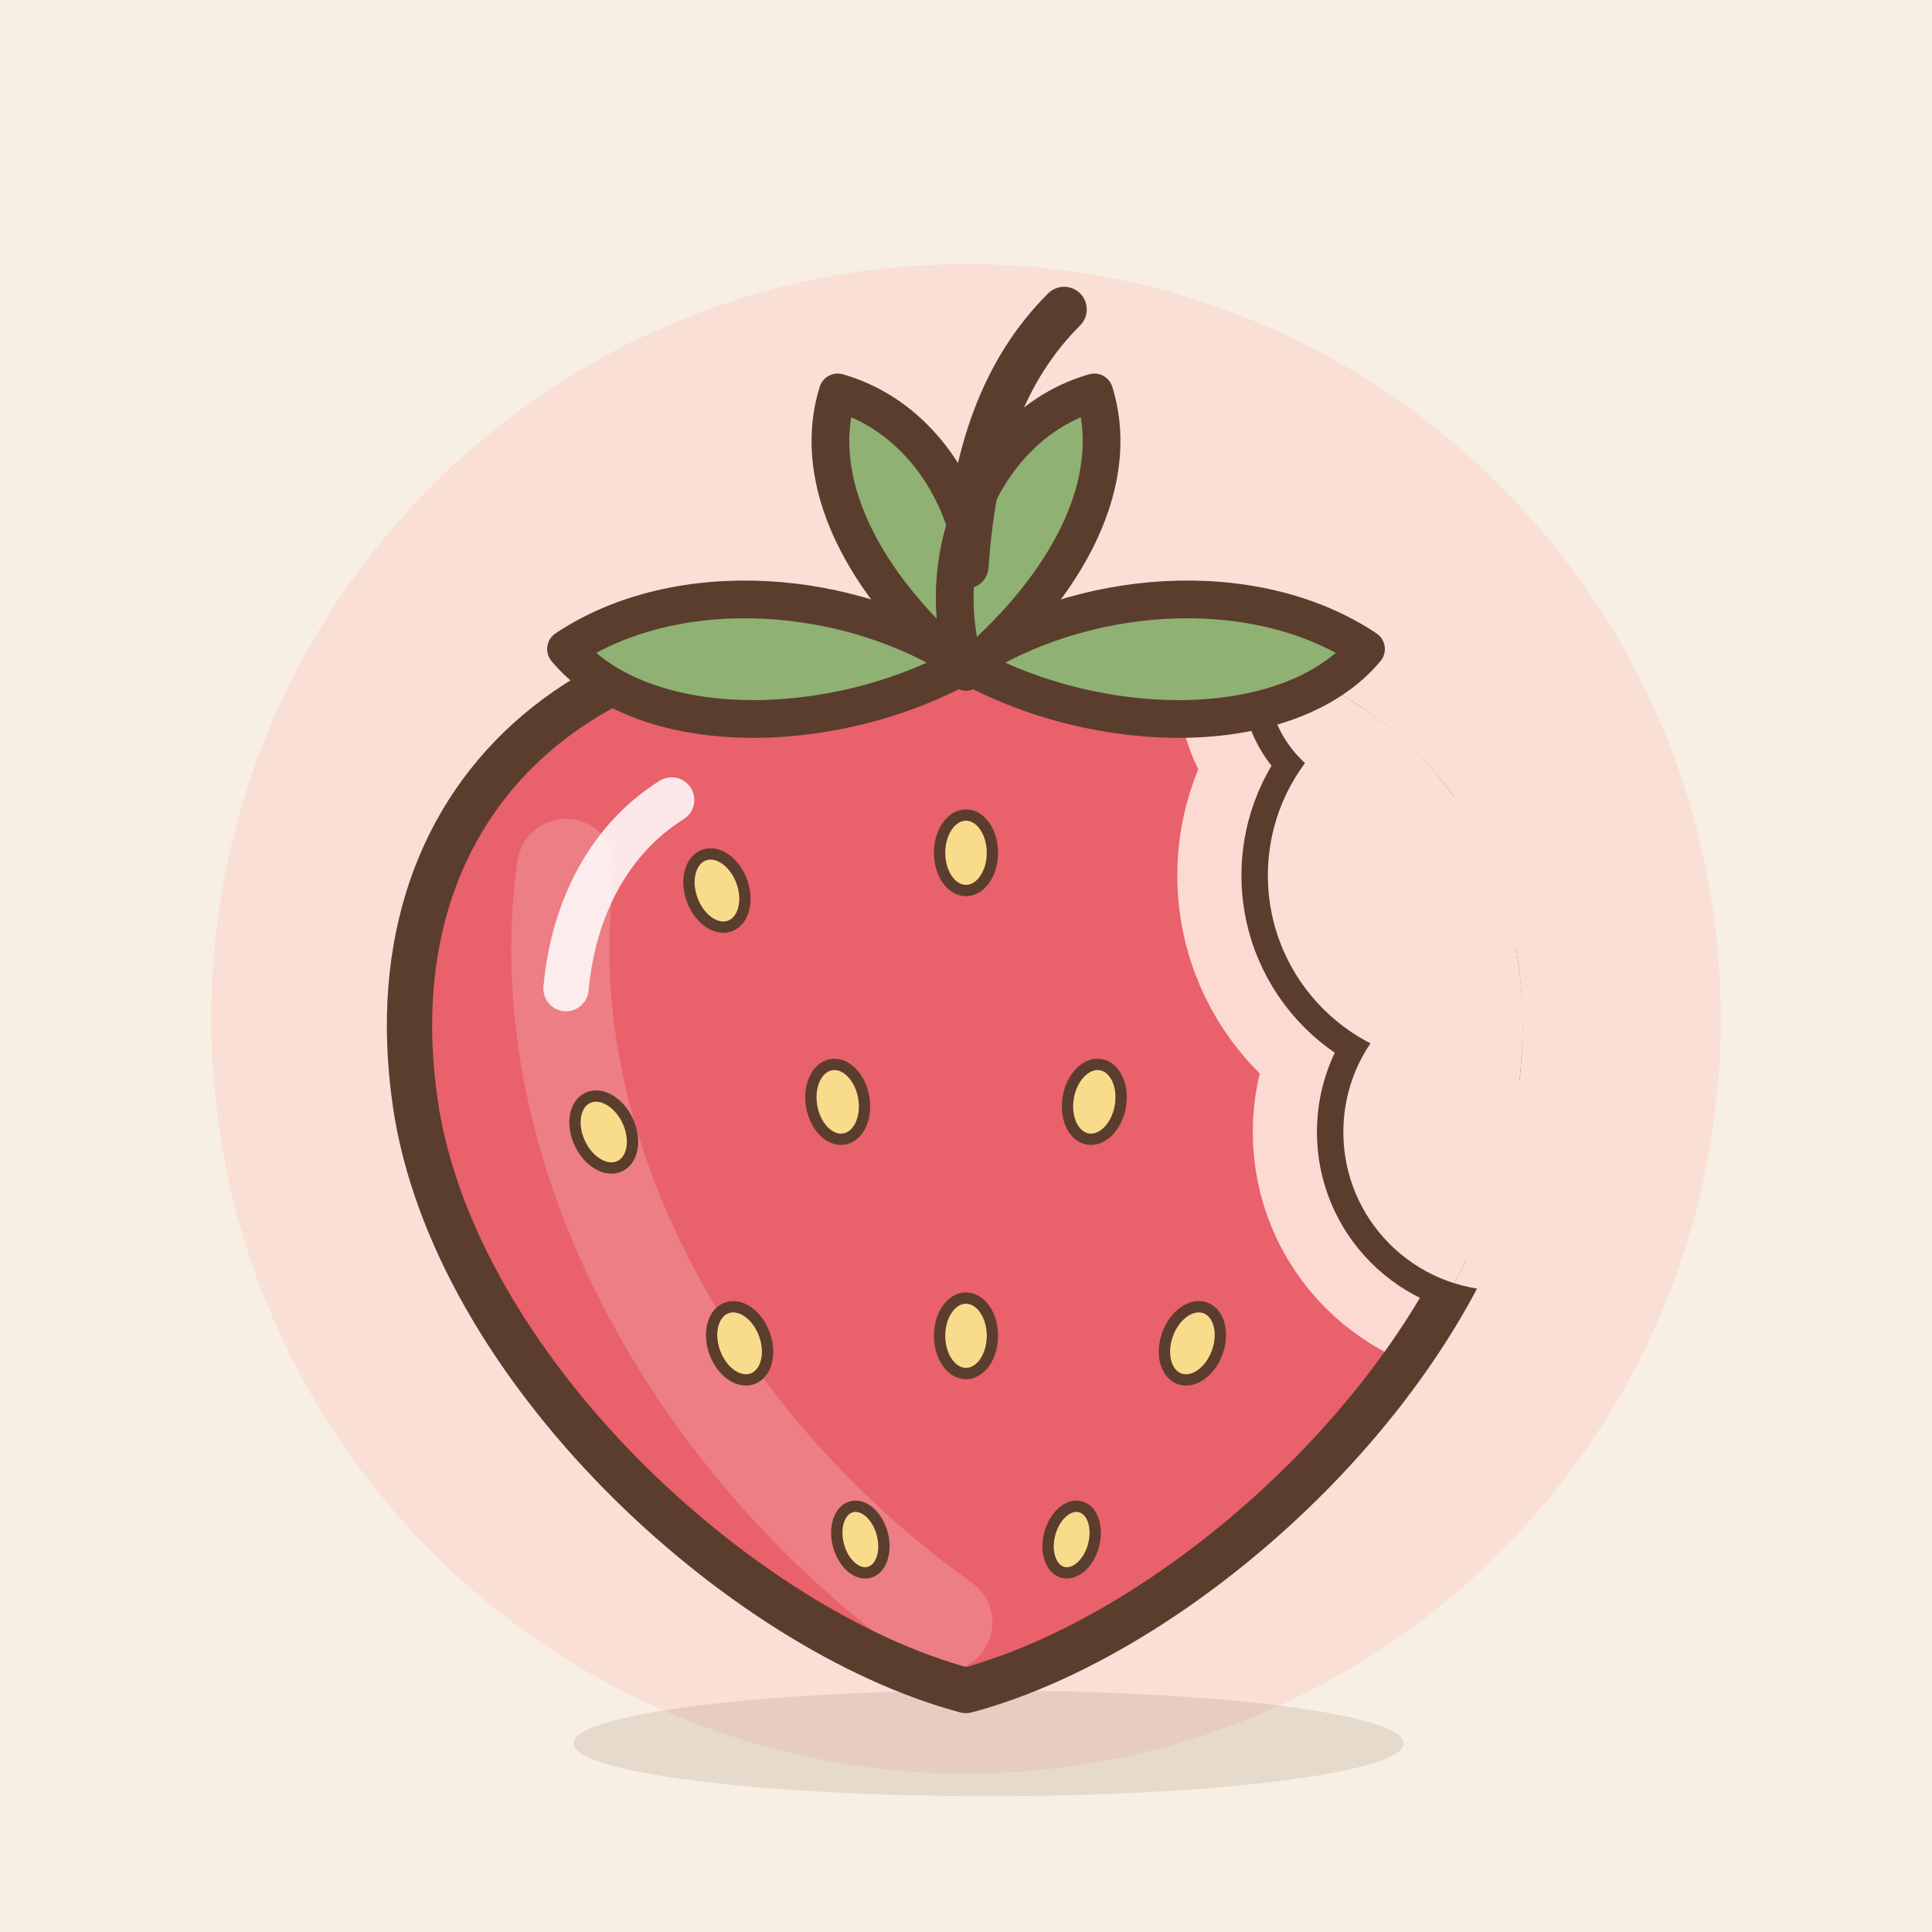
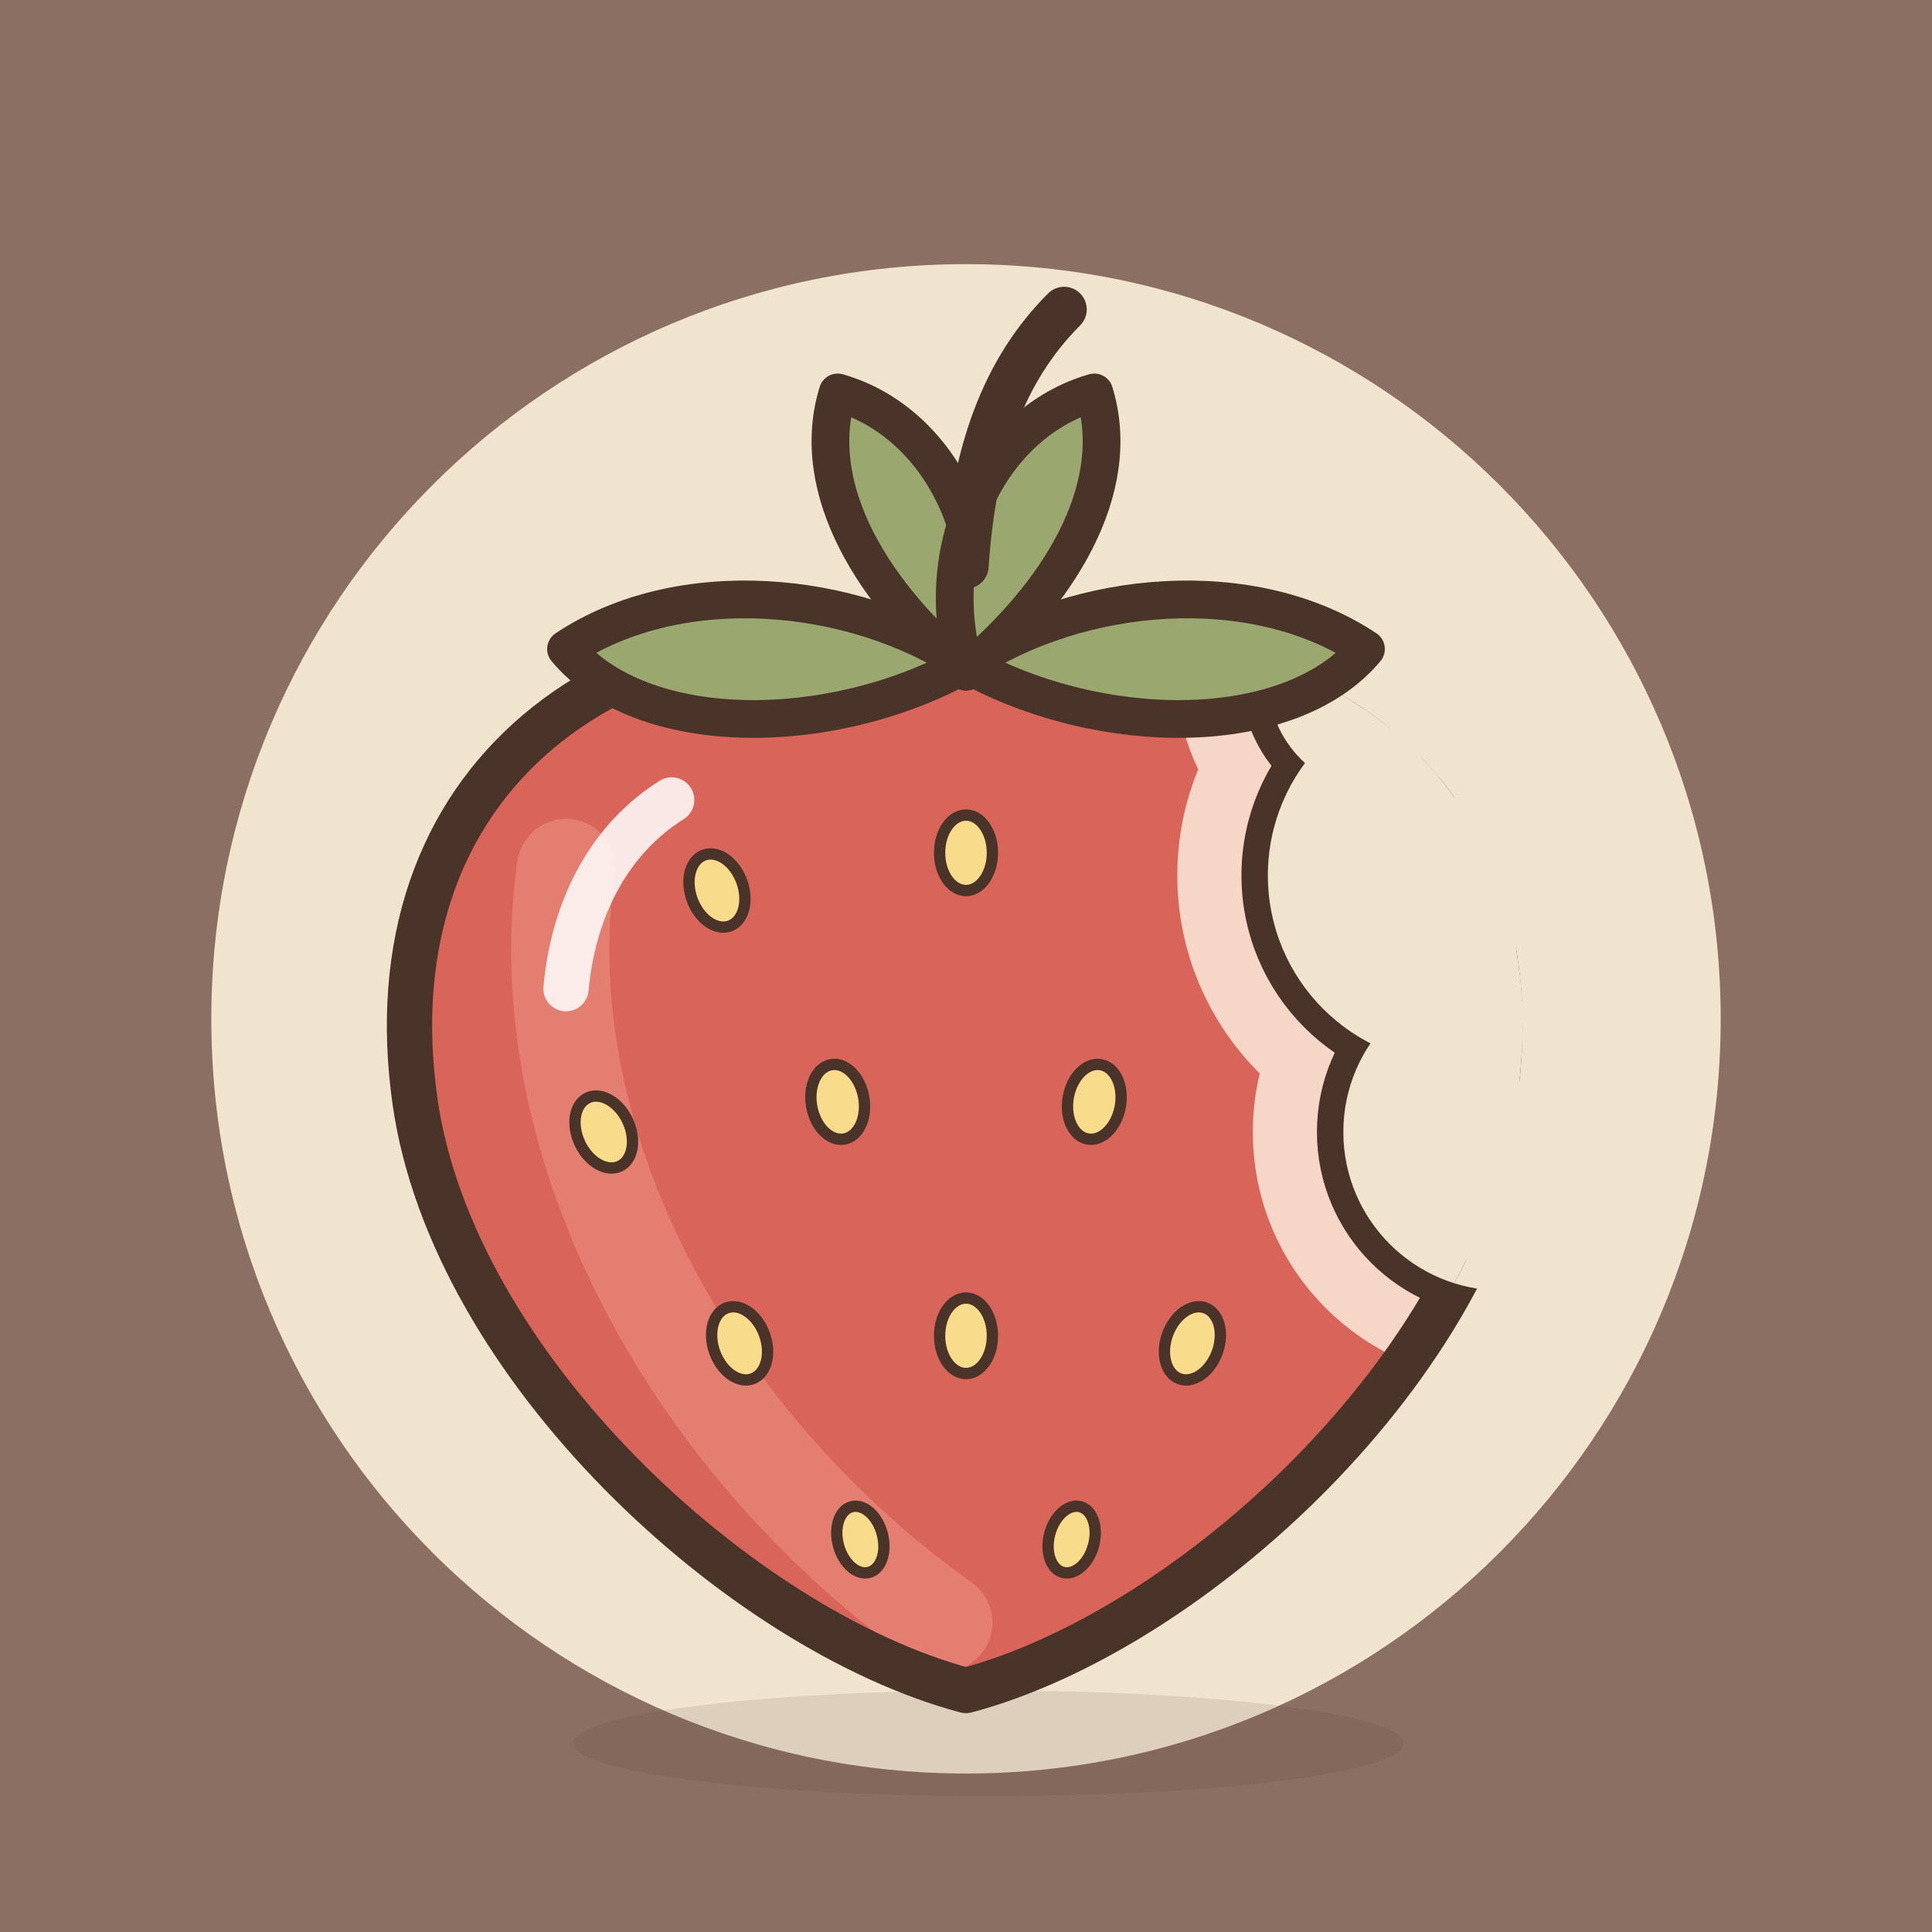
<svg xmlns="http://www.w3.org/2000/svg" viewBox="0 0 512 512" width="1024" height="1024">
  <defs>
    <path id="body" d="M256 168 C 352 156, 414 208, 402 292 C 392 362, 316 432, 256 448 C 196 432, 120 362, 110 292 C 98 208, 160 156, 256 168 Z" />
    <clipPath id="clipBody">
      <use href="#body" />
    </clipPath>
    <mask id="bite" maskUnits="userSpaceOnUse" x="0" y="0" width="512" height="512">
      <rect width="512" height="512" fill="white" />
      <circle cx="386" cy="232" r="50" fill="black" />
      <circle cx="398" cy="300" r="42" fill="black" />
      <circle cx="366" cy="180" r="30" fill="black" />
    </mask>
  </defs>
-   <rect width="512" height="512" fill="#f7efe1" />
-   <circle cx="256" cy="270" r="200" fill="#f9dfd6" />
-   <ellipse cx="262" cy="462" rx="110" ry="14" fill="#5b3d2e" opacity=".12" />
+   <rect width="512" height="512" fill="#8b6f63" />
+   <circle cx="256" cy="270" r="200" fill="#f1e4cf" />
+   <ellipse cx="262" cy="462" rx="110" ry="14" fill="#4a3329" opacity=".12" />
  <g mask="url(#bite)">
-     <use href="#body" fill="#e8616b" />
+     <use href="#body" fill="#d9655a" />
    <g clip-path="url(#clipBody)">
-       <path d="M150 230 C 140 300, 180 380, 250 430" stroke="#f08a90" stroke-width="26" fill="none" stroke-linecap="round" opacity=".7" />
-       <g fill="#f8dc8c" stroke="#5b3d2e" stroke-width="3">
+       <path d="M150 230 C 140 300, 180 380, 250 430" stroke="#e8897a" stroke-width="26" fill="none" stroke-linecap="round" opacity=".7" />
+       <g fill="#f8dc8c" stroke="#4a3329" stroke-width="3">
        <ellipse cx="190" cy="236" rx="7" ry="10" transform="rotate(-20 190 236)" />
        <ellipse cx="256" cy="226" rx="7" ry="10" />
        <ellipse cx="322" cy="238" rx="7" ry="10" transform="rotate(20 322 238)" />
        <ellipse cx="160" cy="300" rx="7" ry="10" transform="rotate(-25 160 300)" />
        <ellipse cx="222" cy="292" rx="7" ry="10" transform="rotate(-10 222 292)" />
        <ellipse cx="290" cy="292" rx="7" ry="10" transform="rotate(10 290 292)" />
        <ellipse cx="350" cy="300" rx="7" ry="10" transform="rotate(25 350 300)" />
        <ellipse cx="196" cy="356" rx="7" ry="10" transform="rotate(-20 196 356)" />
        <ellipse cx="256" cy="354" rx="7" ry="10" />
        <ellipse cx="316" cy="356" rx="7" ry="10" transform="rotate(20 316 356)" />
        <ellipse cx="228" cy="408" rx="6" ry="9" transform="rotate(-15 228 408)" />
        <ellipse cx="284" cy="408" rx="6" ry="9" transform="rotate(15 284 408)" />
      </g>
-       <g fill="none" stroke="#fcd9d3" stroke-width="48">
+       <g fill="none" stroke="#f6d6c6" stroke-width="48">
        <circle cx="386" cy="232" r="50" />
        <circle cx="398" cy="300" r="42" />
        <circle cx="366" cy="180" r="30" />
      </g>
    </g>
-     <use href="#body" fill="none" stroke="#5b3d2e" stroke-width="12" stroke-linejoin="round" />
+     <use href="#body" fill="none" stroke="#4a3329" stroke-width="12" stroke-linejoin="round" />
  </g>
-   <g fill="none" stroke="#5b3d2e" stroke-width="14" clip-path="url(#clipBody)">
+   <g fill="none" stroke="#4a3329" stroke-width="14" clip-path="url(#clipBody)">
    <circle cx="386" cy="232" r="50" />
    <circle cx="398" cy="300" r="42" />
    <circle cx="366" cy="180" r="30" />
  </g>
-   <g fill="#f9dfd6" clip-path="url(#clipBody)">
+   <g fill="#f1e4cf" clip-path="url(#clipBody)">
    <circle cx="386" cy="232" r="50" />
    <circle cx="398" cy="300" r="42" />
    <circle cx="366" cy="180" r="30" />
  </g>
-   <g fill="#8fb174" stroke="#5b3d2e" stroke-width="10" stroke-linejoin="round">
+   <g fill="#9aa86f" stroke="#4a3329" stroke-width="10" stroke-linejoin="round">
    <path d="M256 176 C 220 196, 170 196, 150 172 C 180 152, 226 156, 256 176 Z" />
    <path d="M256 176 C 292 196, 342 196, 362 172 C 332 152, 286 156, 256 176 Z" />
    <path d="M256 178 C 232 158, 214 130, 222 104 C 250 112, 266 146, 256 178 Z" />
    <path d="M256 178 C 280 158, 298 130, 290 104 C 262 112, 246 146, 256 178 Z" />
  </g>
-   <path d="M256 150 C 258 120, 266 98, 282 82" stroke="#5b3d2e" stroke-width="12" fill="none" stroke-linecap="round" />
+   <path d="M256 150 C 258 120, 266 98, 282 82" stroke="#4a3329" stroke-width="12" fill="none" stroke-linecap="round" />
  <path d="M150 262 C 152 240, 162 222, 178 212" stroke="#fff" stroke-width="12" fill="none" stroke-linecap="round" opacity=".85" />
</svg>
